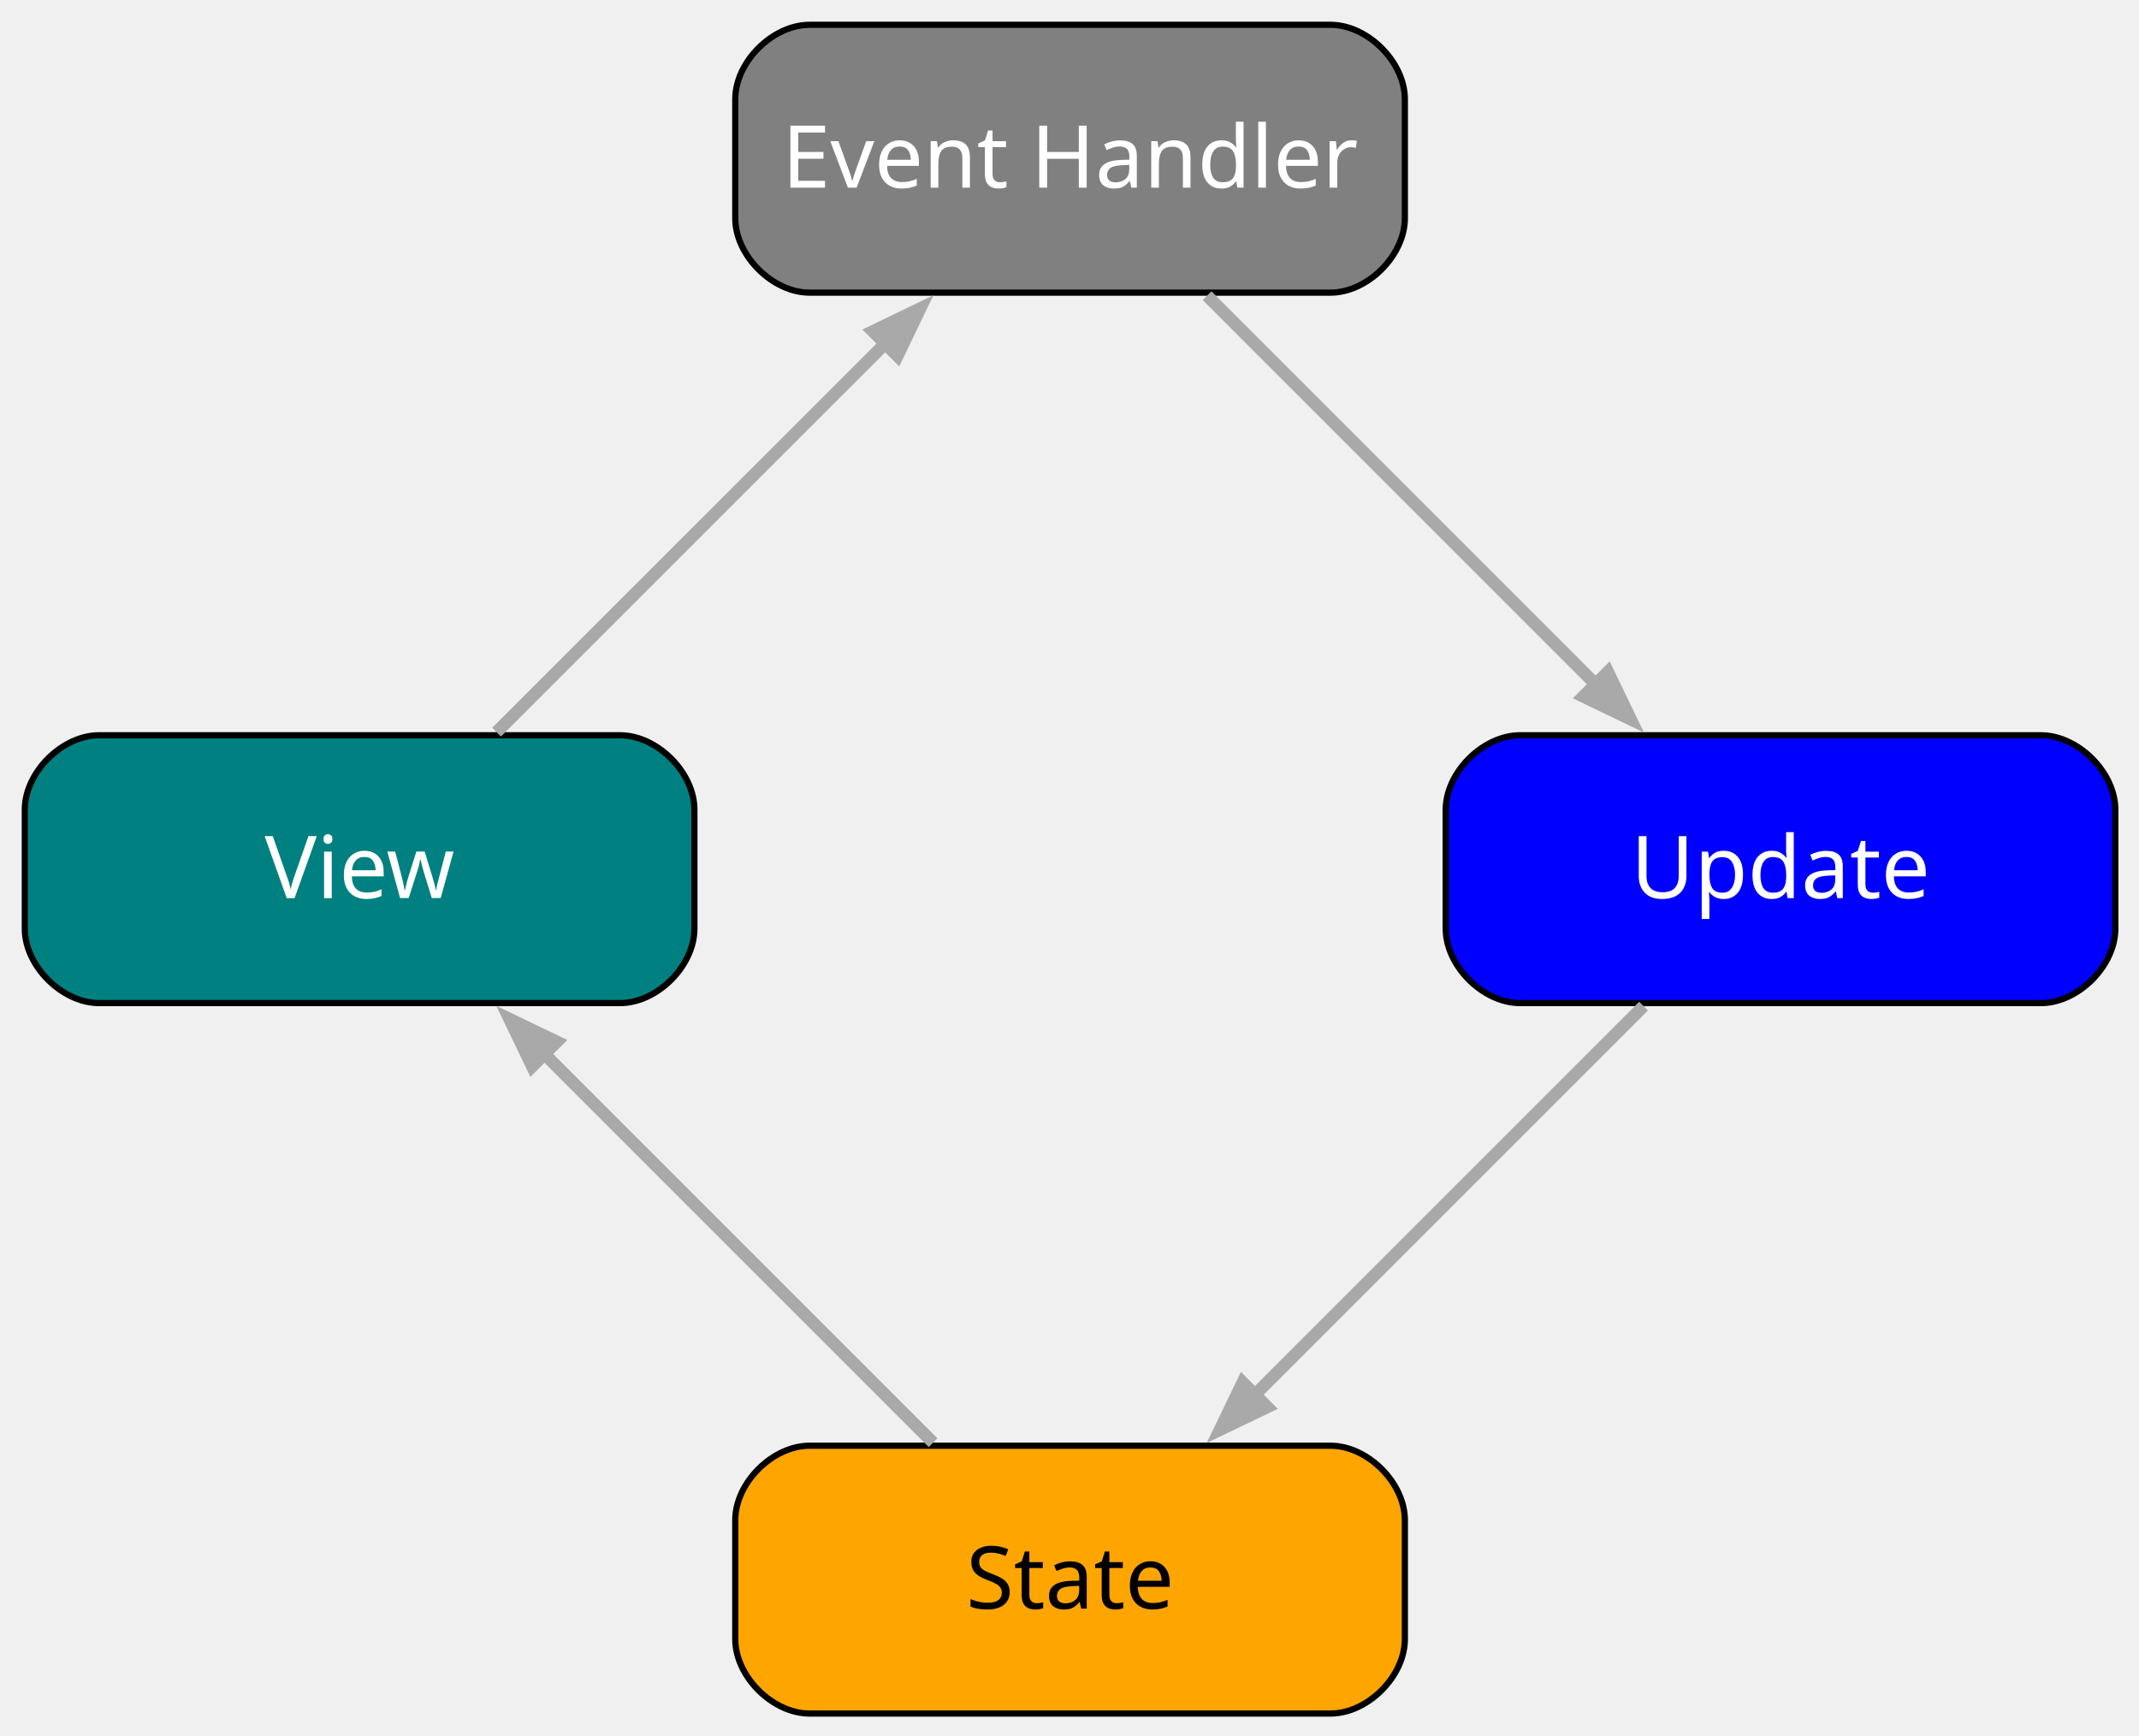
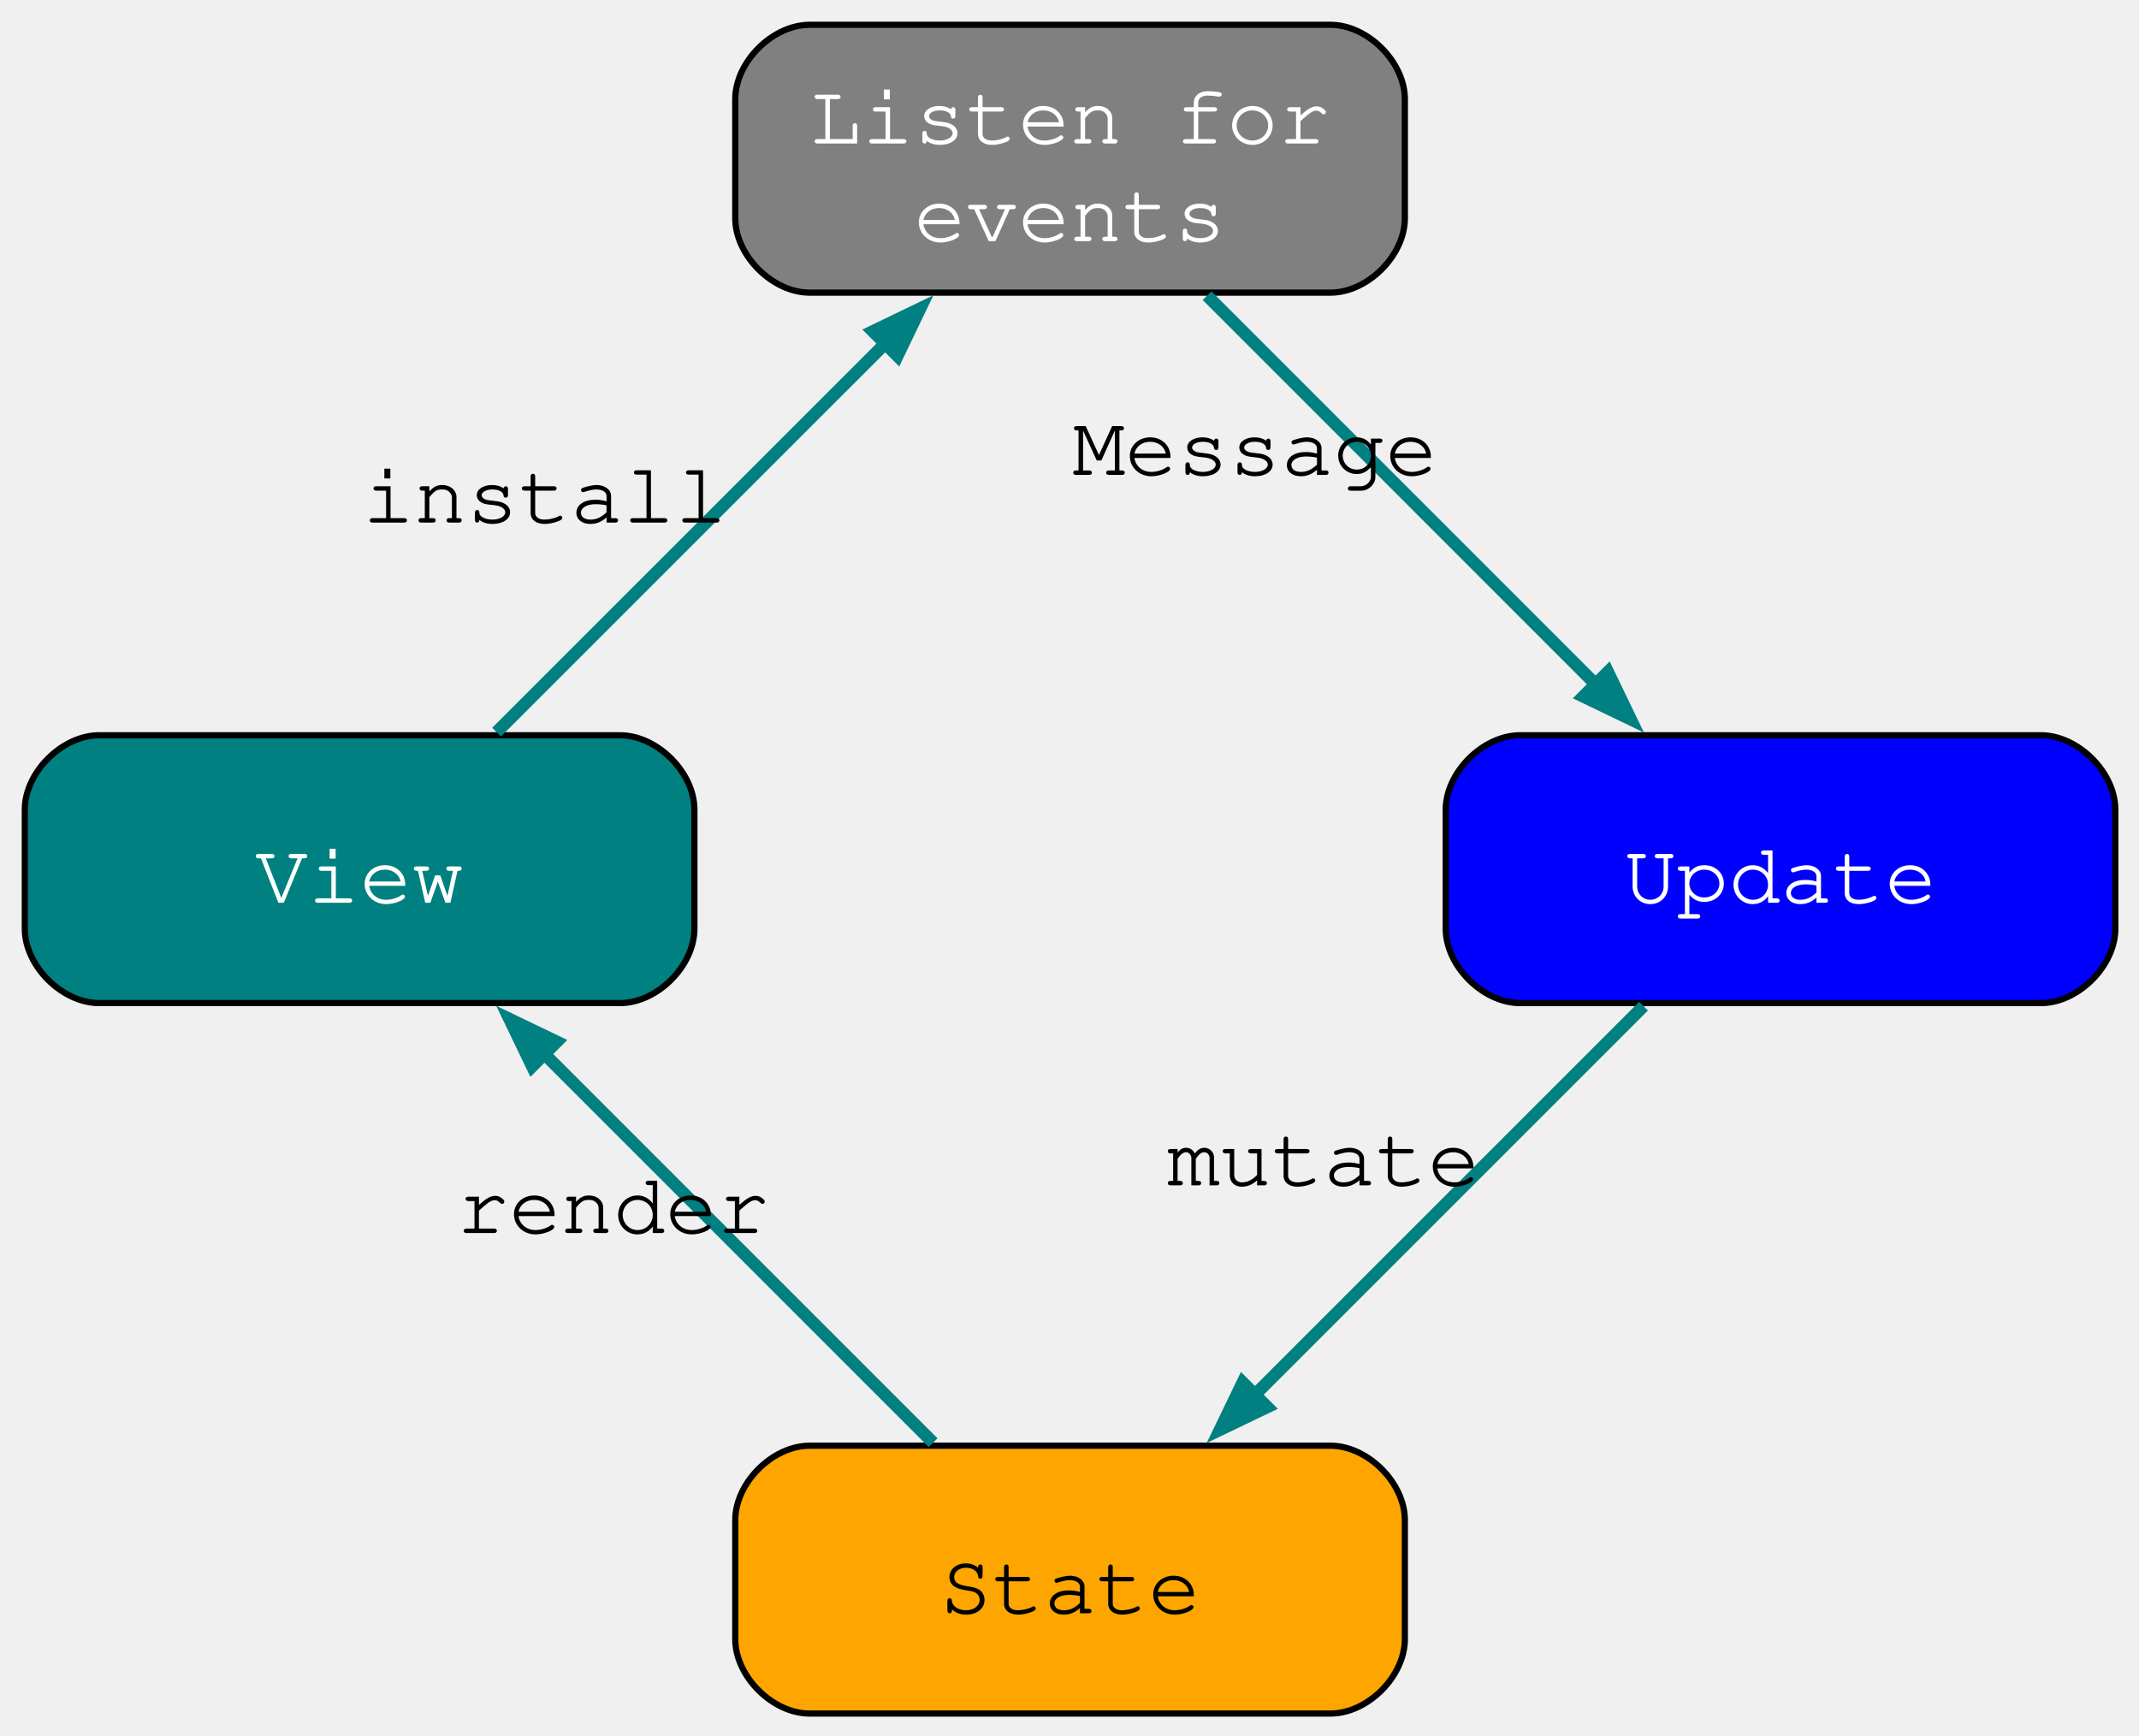
<svg xmlns="http://www.w3.org/2000/svg" width="345pt" height="280pt" viewBox="0.00 0.00 345.00 280.00">
  <g id="graph0" class="graph" transform="scale(1 1) rotate(0) translate(4 276.38)">
    <g id="node1" class="node">
      <path fill="orange" stroke="black" d="M210.59,-43.2C210.59,-43.2 126.59,-43.2 126.59,-43.2 120.59,-43.2 114.59,-37.2 114.59,-31.2 114.59,-31.2 114.59,-12 114.59,-12 114.59,-6 120.59,0 126.59,0 126.59,0 210.59,0 210.59,0 216.59,0 222.59,-6 222.59,-12 222.59,-12 222.59,-31.2 222.59,-31.2 222.59,-37.2 216.59,-43.2 210.59,-43.2" />
-       <text xml:space="preserve" text-anchor="middle" x="168.59" y="-16.92" font-family="Fira Sans" font-size="14.00">State</text>
+       <text xml:space="preserve" text-anchor="middle" x="168.59" y="-16.17" font-family="Courier,monospace" font-size="14.00">State</text>
    </g>
    <g id="node2" class="node">
      <path fill="teal" stroke="black" d="M96,-157.79C96,-157.79 12,-157.79 12,-157.79 6,-157.79 0,-151.79 0,-145.79 0,-145.79 0,-126.59 0,-126.59 0,-120.59 6,-114.59 12,-114.59 12,-114.59 96,-114.59 96,-114.59 102,-114.59 108,-120.59 108,-126.59 108,-126.59 108,-145.79 108,-145.79 108,-151.79 102,-157.79 96,-157.79" />
-       <text xml:space="preserve" text-anchor="middle" x="54" y="-131.52" font-family="Fira Sans" font-size="14.00" fill="white">View</text>
+       <text xml:space="preserve" text-anchor="middle" x="54" y="-130.77" font-family="Courier,monospace" font-size="14.00" fill="white">View</text>
    </g>
    <g id="edge1" class="edge">
-       <path fill="none" stroke="darkgray" stroke-width="2" d="M146.5,-43.69C128.66,-61.53 103.4,-86.79 83.78,-106.41" />
-       <polygon fill="darkgray" stroke="darkgray" stroke-width="2" points="81.84,-104.39 78.17,-112.02 85.8,-108.35 81.84,-104.39" />
+       <path fill="none" stroke="teal" stroke-width="2" d="M146.5,-43.69C128.66,-61.53 103.4,-86.79 83.78,-106.41" />
+       <polygon fill="teal" stroke="teal" stroke-width="2" points="81.84,-104.39 78.17,-112.02 85.8,-108.35 81.84,-104.39" />
+       <text xml:space="preserve" text-anchor="middle" x="94.89" y="-77.5" font-family="Courier,monospace" font-size="14.00">render</text>
    </g>
    <g id="node3" class="node">
      <path fill="gray" stroke="black" d="M210.59,-272.38C210.59,-272.38 126.59,-272.38 126.59,-272.38 120.59,-272.38 114.59,-266.38 114.59,-260.38 114.59,-260.38 114.59,-241.18 114.59,-241.18 114.59,-235.18 120.59,-229.18 126.59,-229.18 126.59,-229.18 210.59,-229.18 210.59,-229.18 216.59,-229.18 222.59,-235.18 222.59,-241.18 222.59,-241.18 222.59,-260.38 222.59,-260.38 222.59,-266.38 216.59,-272.38 210.59,-272.38" />
-       <text xml:space="preserve" text-anchor="middle" x="168.59" y="-246.11" font-family="Fira Sans" font-size="14.00" fill="white">Event Handler</text>
+       <text xml:space="preserve" text-anchor="middle" x="168.59" y="-253.23" font-family="Courier,monospace" font-size="14.00" fill="white">Listen for</text>
+       <text xml:space="preserve" text-anchor="middle" x="168.59" y="-237.48" font-family="Courier,monospace" font-size="14.00" fill="white">events</text>
    </g>
    <g id="edge2" class="edge">
-       <path fill="none" stroke="darkgray" stroke-width="2" d="M76.09,-158.29C93.93,-176.12 119.19,-201.38 138.81,-221" />
-       <polygon fill="darkgray" stroke="darkgray" stroke-width="2" points="136.79,-222.94 144.42,-226.62 140.75,-218.98 136.79,-222.94" />
+       <path fill="none" stroke="teal" stroke-width="2" d="M76.09,-158.29C93.93,-176.12 119.19,-201.38 138.81,-221" />
+       <polygon fill="teal" stroke="teal" stroke-width="2" points="136.79,-222.94 144.42,-226.62 140.75,-218.98 136.79,-222.94" />
+       <text xml:space="preserve" text-anchor="middle" x="83.83" y="-192.09" font-family="Courier,monospace" font-size="14.00">install</text>
    </g>
    <g id="node4" class="node">
      <path fill="blue" stroke="black" d="M325.18,-157.79C325.18,-157.79 241.18,-157.79 241.18,-157.79 235.18,-157.79 229.18,-151.79 229.18,-145.79 229.18,-145.79 229.18,-126.59 229.18,-126.59 229.18,-120.59 235.18,-114.59 241.18,-114.59 241.18,-114.59 325.18,-114.59 325.18,-114.59 331.18,-114.59 337.18,-120.59 337.18,-126.59 337.18,-126.59 337.18,-145.79 337.18,-145.79 337.18,-151.79 331.18,-157.79 325.18,-157.79" />
-       <text xml:space="preserve" text-anchor="middle" x="283.18" y="-131.52" font-family="Fira Sans" font-size="14.00" fill="white">Update</text>
+       <text xml:space="preserve" text-anchor="middle" x="283.18" y="-130.77" font-family="Courier,monospace" font-size="14.00" fill="white">Update</text>
    </g>
    <g id="edge3" class="edge">
-       <path fill="none" stroke="darkgray" stroke-width="2" d="M190.69,-228.69C208.52,-210.85 233.78,-185.59 253.4,-165.97" />
-       <polygon fill="darkgray" stroke="darkgray" stroke-width="2" points="255.34,-168 259.02,-160.36 251.38,-164.04 255.34,-168" />
+       <path fill="none" stroke="teal" stroke-width="2" d="M190.69,-228.69C208.52,-210.85 233.78,-185.59 253.4,-165.97" />
+       <polygon fill="teal" stroke="teal" stroke-width="2" points="255.34,-168 259.02,-160.36 251.38,-164.04 255.34,-168" />
+       <text xml:space="preserve" text-anchor="middle" x="198.42" y="-199.78" font-family="Courier,monospace" font-size="14.00">Message</text>
    </g>
    <g id="edge4" class="edge">
-       <path fill="none" stroke="darkgray" stroke-width="2" d="M261.09,-114.1C243.25,-96.26 217.99,-71 198.37,-51.38" />
-       <polygon fill="darkgray" stroke="darkgray" stroke-width="2" points="200.4,-49.44 192.76,-45.77 196.44,-53.4 200.4,-49.44" />
+       <path fill="none" stroke="teal" stroke-width="2" d="M261.09,-114.1C243.25,-96.26 217.99,-71 198.37,-51.38" />
+       <polygon fill="teal" stroke="teal" stroke-width="2" points="200.4,-49.44 192.76,-45.77 196.44,-53.4 200.4,-49.44" />
+       <text xml:space="preserve" text-anchor="middle" x="209.48" y="-85.19" font-family="Courier,monospace" font-size="14.00">mutate</text>
    </g>
  </g>
</svg>
